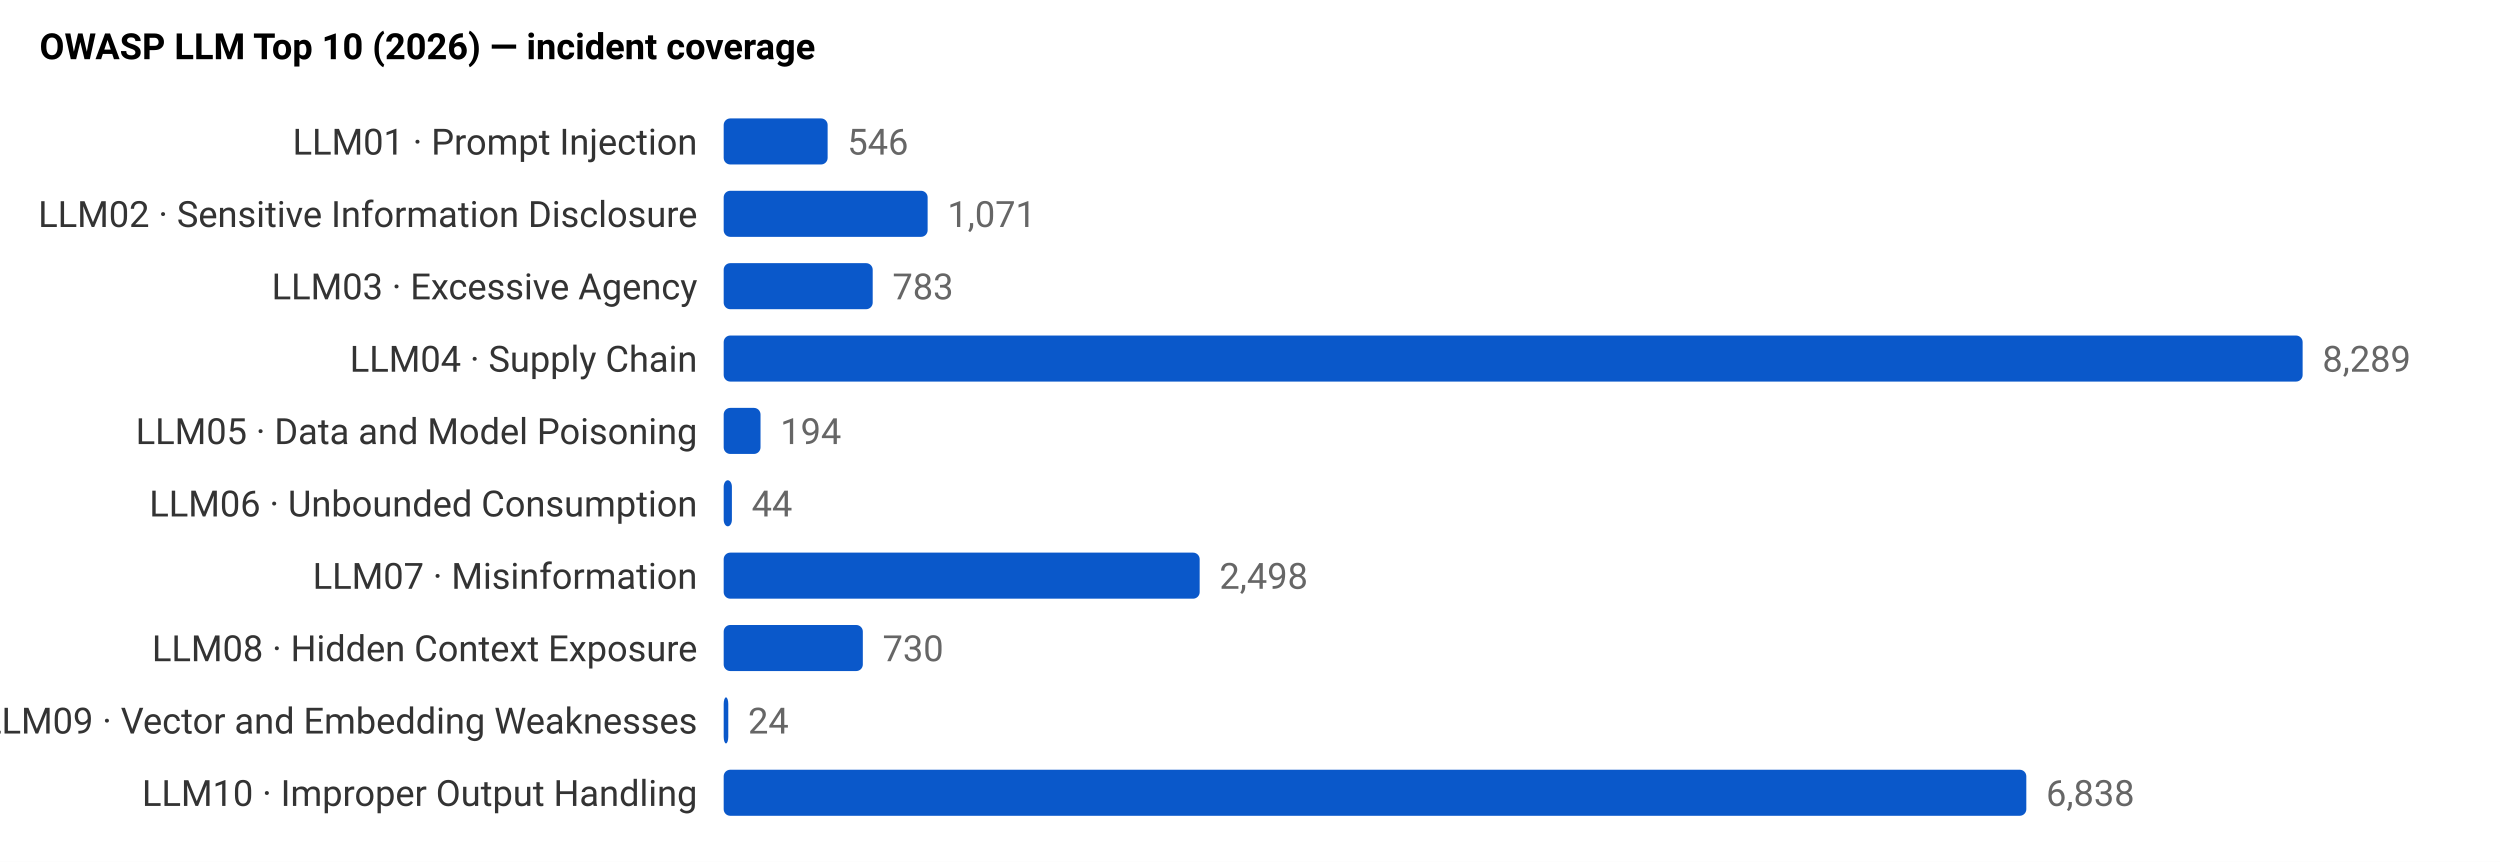
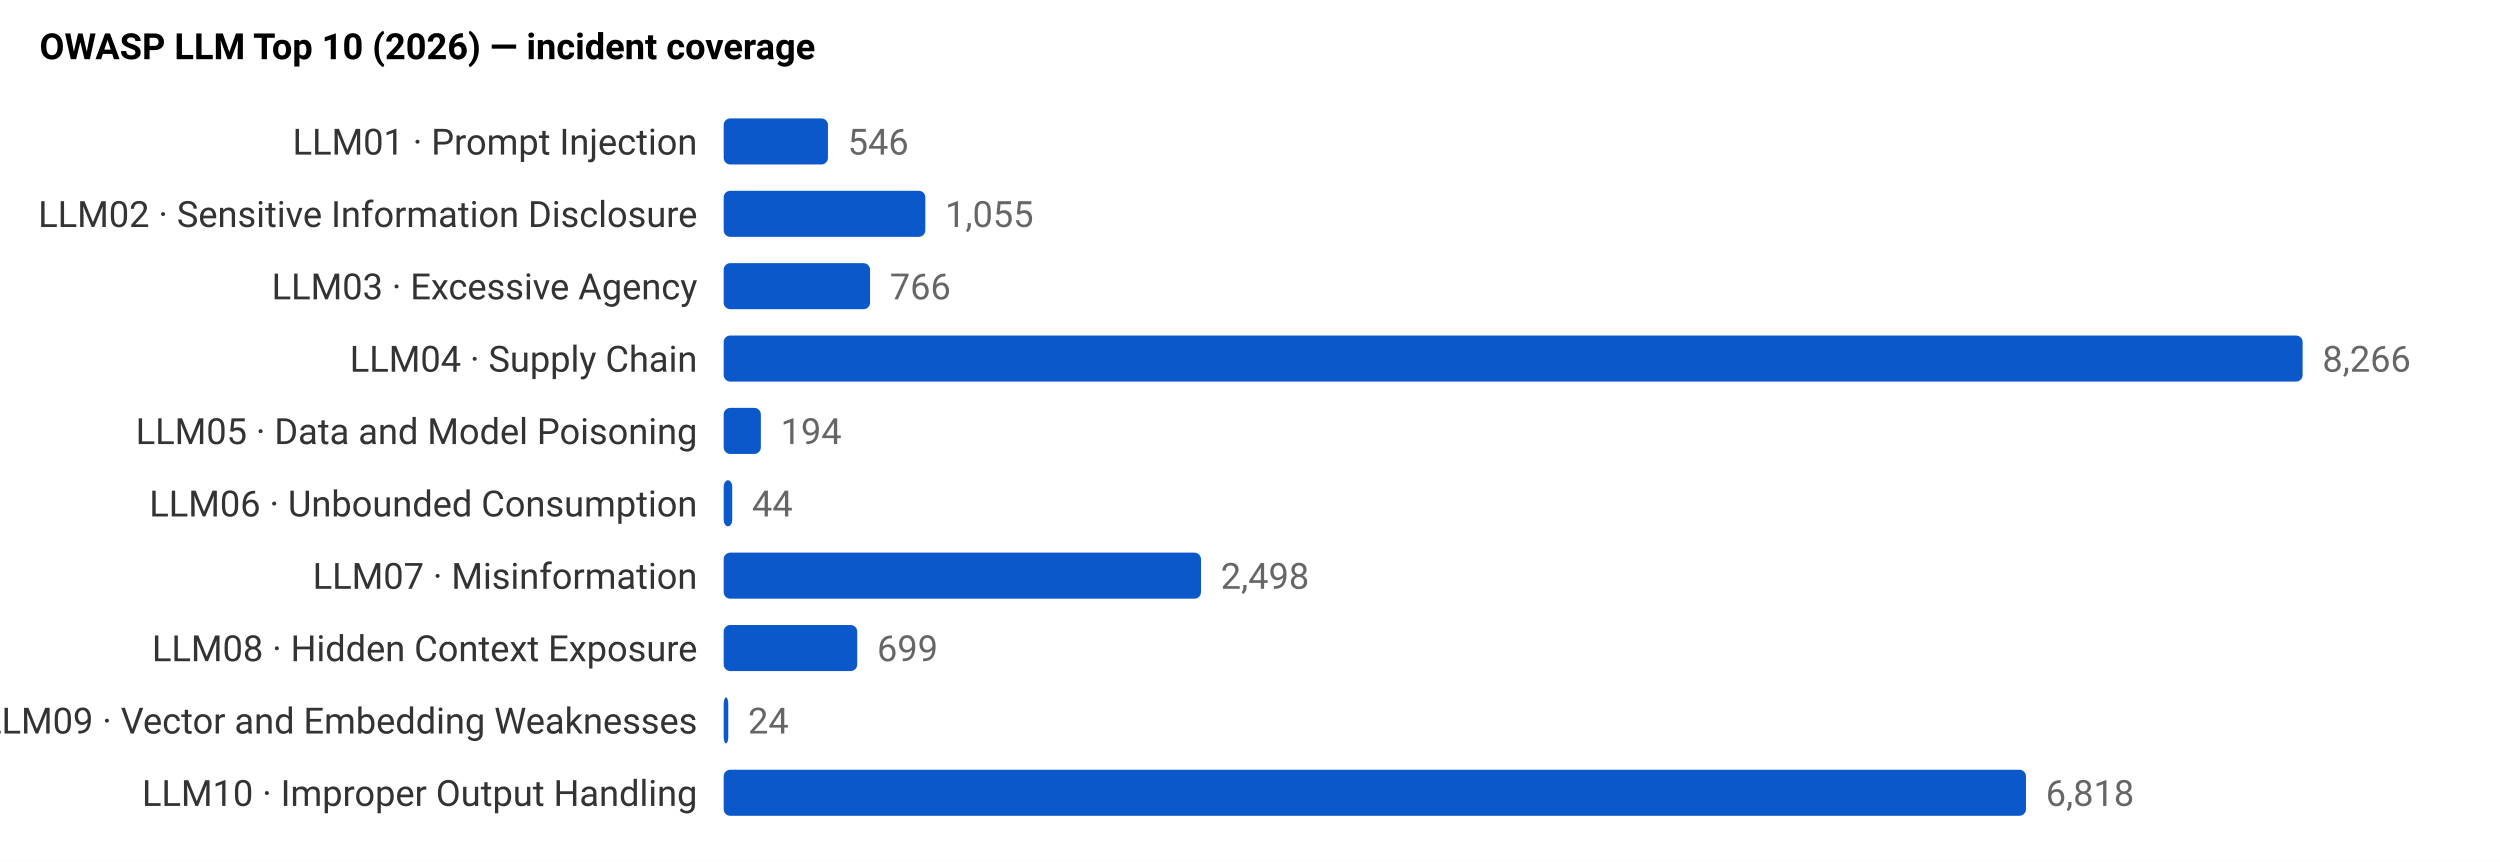
<svg xmlns="http://www.w3.org/2000/svg" viewBox="0 0 760 262" role="img" aria-label="OWASP LLM Top 10 (2026) — incident coverage" font-family="system-ui,-apple-system,Segoe UI,Roboto,sans-serif" font-size="11">
  <rect x="0" y="0" width="100%" height="100%" fill="white" />
  <text x="12" y="18" font-weight="600">OWASP LLM Top 10 (2026) — incident coverage</text>
  <text x="212" y="47" text-anchor="end" fill="#333">LLM01 · Prompt Injection</text>
-   <rect x="220" y="36" width="31.6" height="14" fill="#0a58ca" rx="2" />
-   <text x="257.6" y="47" fill="#666">546</text>
+   <rect x="220" y="36" width="31.7" height="14" fill="#0a58ca" rx="2" />
+   <text x="257.7" y="47" fill="#666">546</text>
  <text x="212" y="69" text-anchor="end" fill="#333">LLM02 · Sensitive Information Disclosure</text>
-   <rect x="220" y="58" width="62.0" height="14" fill="#0a58ca" rx="2" />
-   <text x="288.0" y="69" fill="#666">1,071</text>
+   <rect x="220" y="58" width="61.3" height="14" fill="#0a58ca" rx="2" />
+   <text x="287.3" y="69" fill="#666">1,055</text>
  <text x="212" y="91" text-anchor="end" fill="#333">LLM03 · Excessive Agency</text>
-   <rect x="220" y="80" width="45.3" height="14" fill="#0a58ca" rx="2" />
-   <text x="271.3" y="91" fill="#666">783</text>
+   <rect x="220" y="80" width="44.5" height="14" fill="#0a58ca" rx="2" />
+   <text x="270.5" y="91" fill="#666">766</text>
  <text x="212" y="113" text-anchor="end" fill="#333">LLM04 · Supply Chain</text>
  <rect x="220" y="102" width="480.0" height="14" fill="#0a58ca" rx="2" />
-   <text x="706.0" y="113" fill="#666">8,289</text>
+   <text x="706.0" y="113" fill="#666">8,266</text>
  <text x="212" y="135" text-anchor="end" fill="#333">LLM05 · Data and Model Poisoning</text>
-   <rect x="220" y="124" width="11.2" height="14" fill="#0a58ca" rx="2" />
-   <text x="237.2" y="135" fill="#666">194</text>
+   <rect x="220" y="124" width="11.3" height="14" fill="#0a58ca" rx="2" />
+   <text x="237.3" y="135" fill="#666">194</text>
  <text x="212" y="157" text-anchor="end" fill="#333">LLM06 · Unbounded Consumption</text>
-   <rect x="220" y="146" width="2.5" height="14" fill="#0a58ca" rx="2" />
-   <text x="228.5" y="157" fill="#666">44</text>
+   <rect x="220" y="146" width="2.6" height="14" fill="#0a58ca" rx="2" />
+   <text x="228.6" y="157" fill="#666">44</text>
  <text x="212" y="179" text-anchor="end" fill="#333">LLM07 · Misinformation</text>
-   <rect x="220" y="168" width="144.7" height="14" fill="#0a58ca" rx="2" />
-   <text x="370.7" y="179" fill="#666">2,498</text>
+   <rect x="220" y="168" width="145.1" height="14" fill="#0a58ca" rx="2" />
+   <text x="371.1" y="179" fill="#666">2,498</text>
  <text x="212" y="201" text-anchor="end" fill="#333">LLM08 · Hidden Context Exposure</text>
-   <rect x="220" y="190" width="42.3" height="14" fill="#0a58ca" rx="2" />
-   <text x="268.3" y="201" fill="#666">730</text>
+   <rect x="220" y="190" width="40.6" height="14" fill="#0a58ca" rx="2" />
+   <text x="266.6" y="201" fill="#666">699</text>
  <text x="212" y="223" text-anchor="end" fill="#333">LLM09 · Vector and Embedding Weaknesses</text>
  <rect x="220" y="212" width="1.4" height="14" fill="#0a58ca" rx="2" />
  <text x="227.4" y="223" fill="#666">24</text>
  <text x="212" y="245" text-anchor="end" fill="#333">LLM10 · Improper Output Handling</text>
-   <rect x="220" y="234" width="396.0" height="14" fill="#0a58ca" rx="2" />
-   <text x="622.0" y="245" fill="#666">6,838</text>
+   <rect x="220" y="234" width="395.9" height="14" fill="#0a58ca" rx="2" />
+   <text x="621.9" y="245" fill="#666">6,818</text>
</svg>
